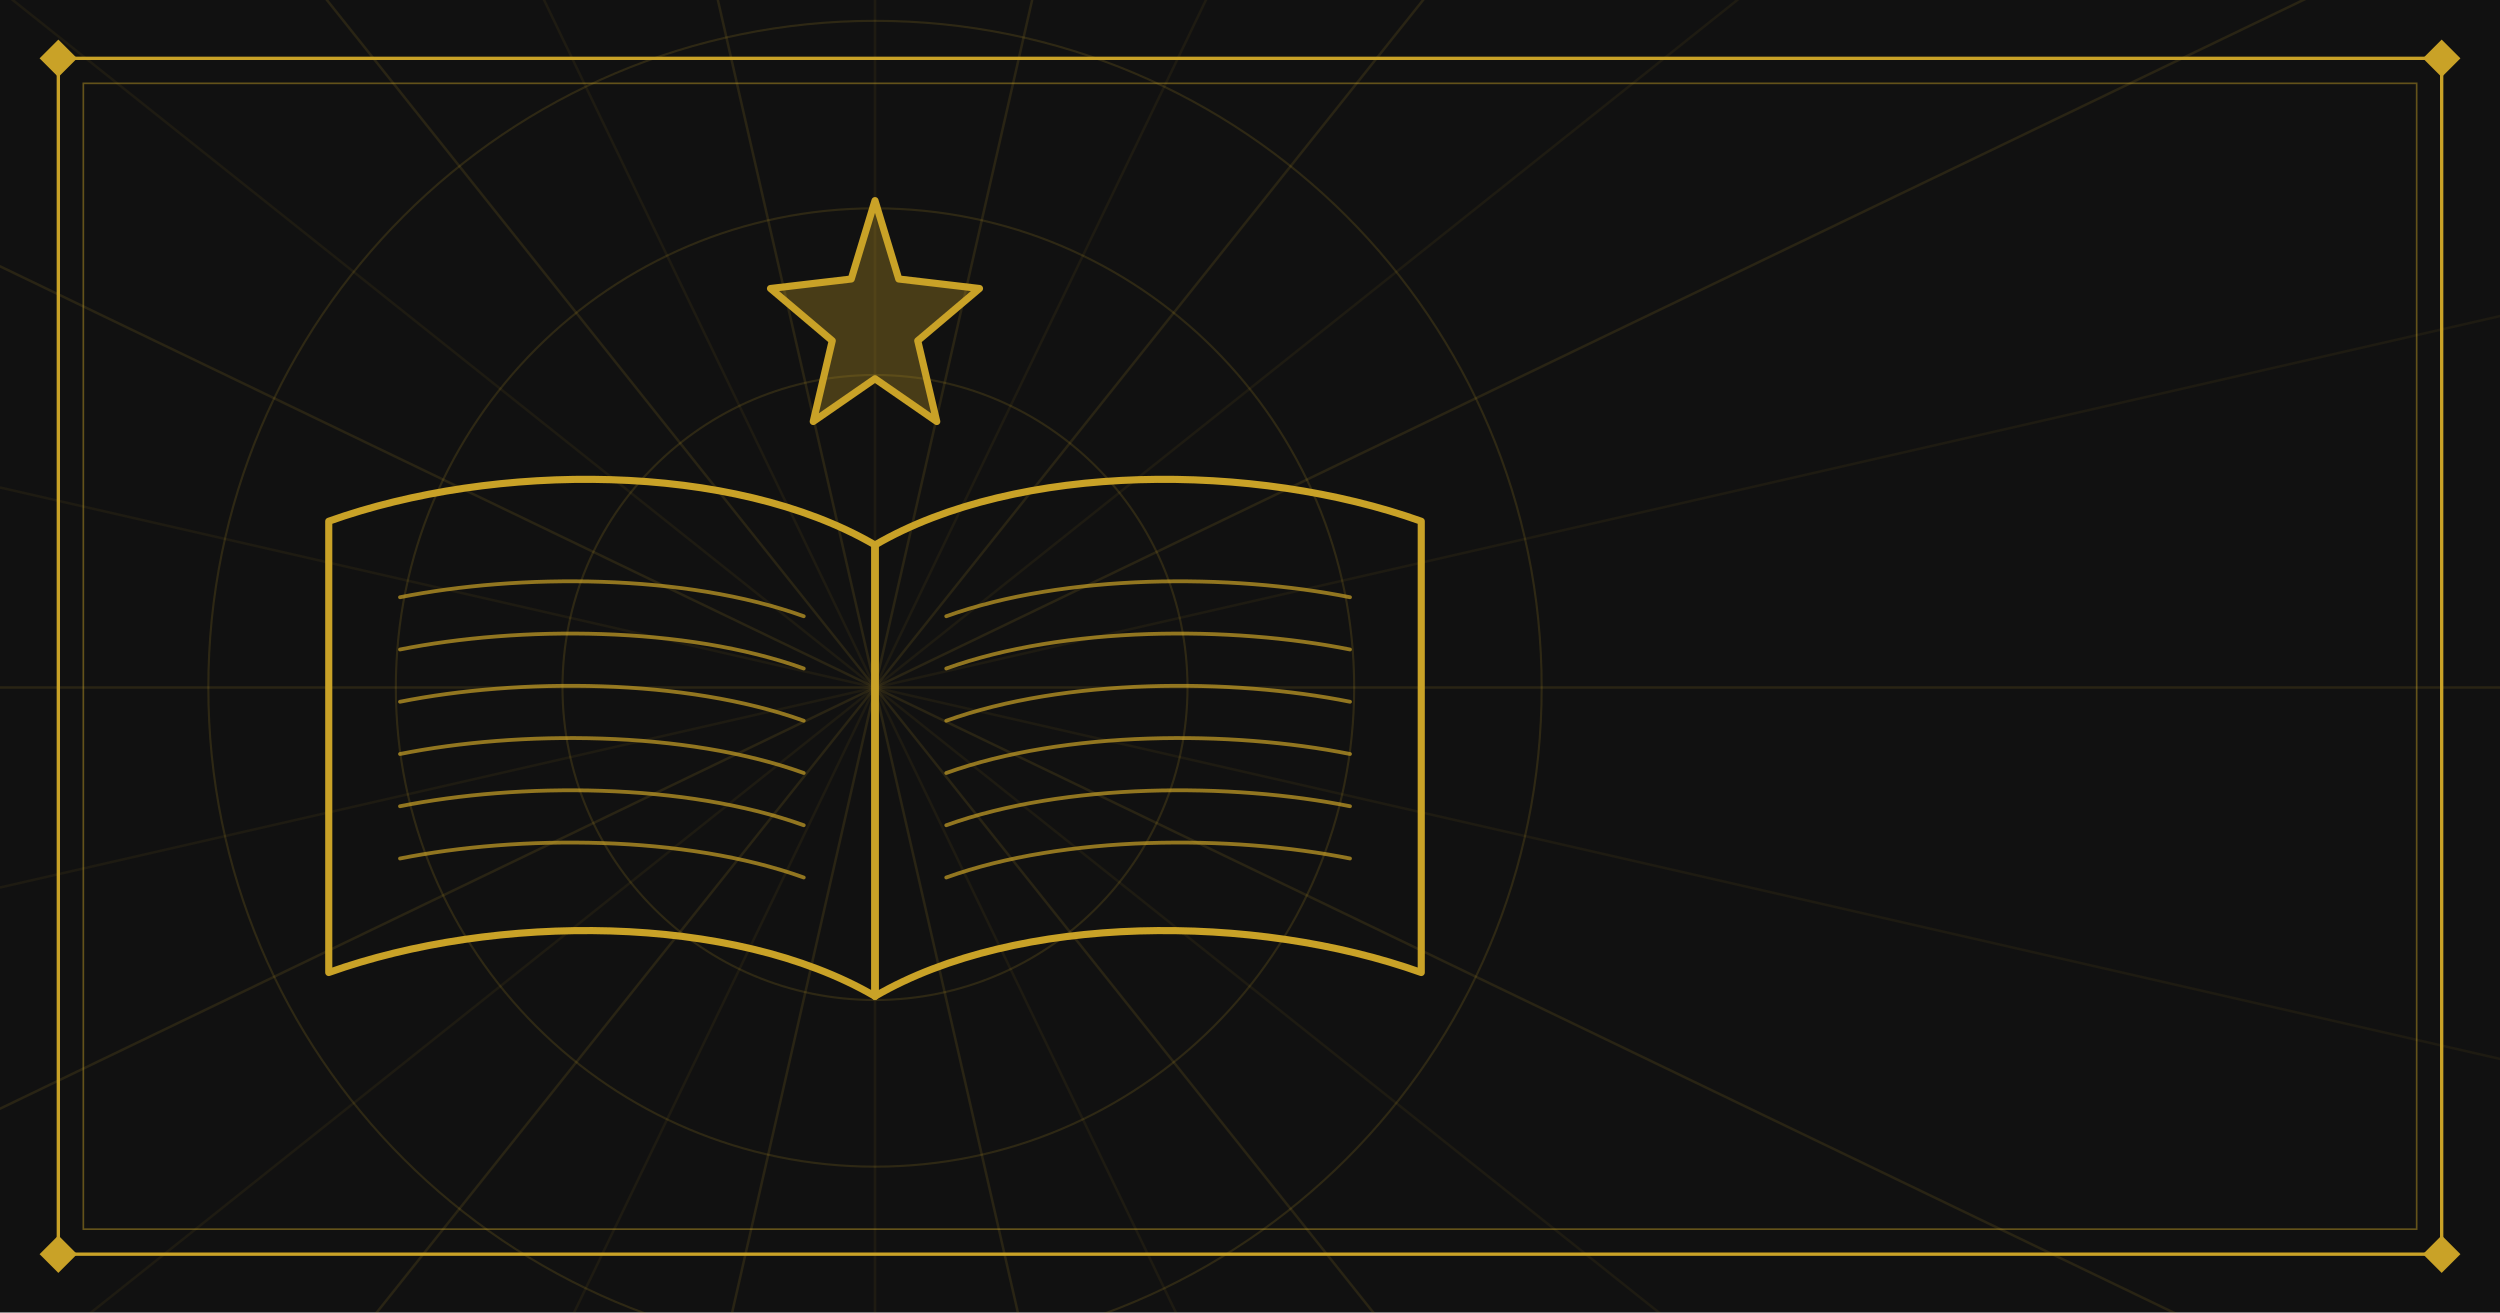
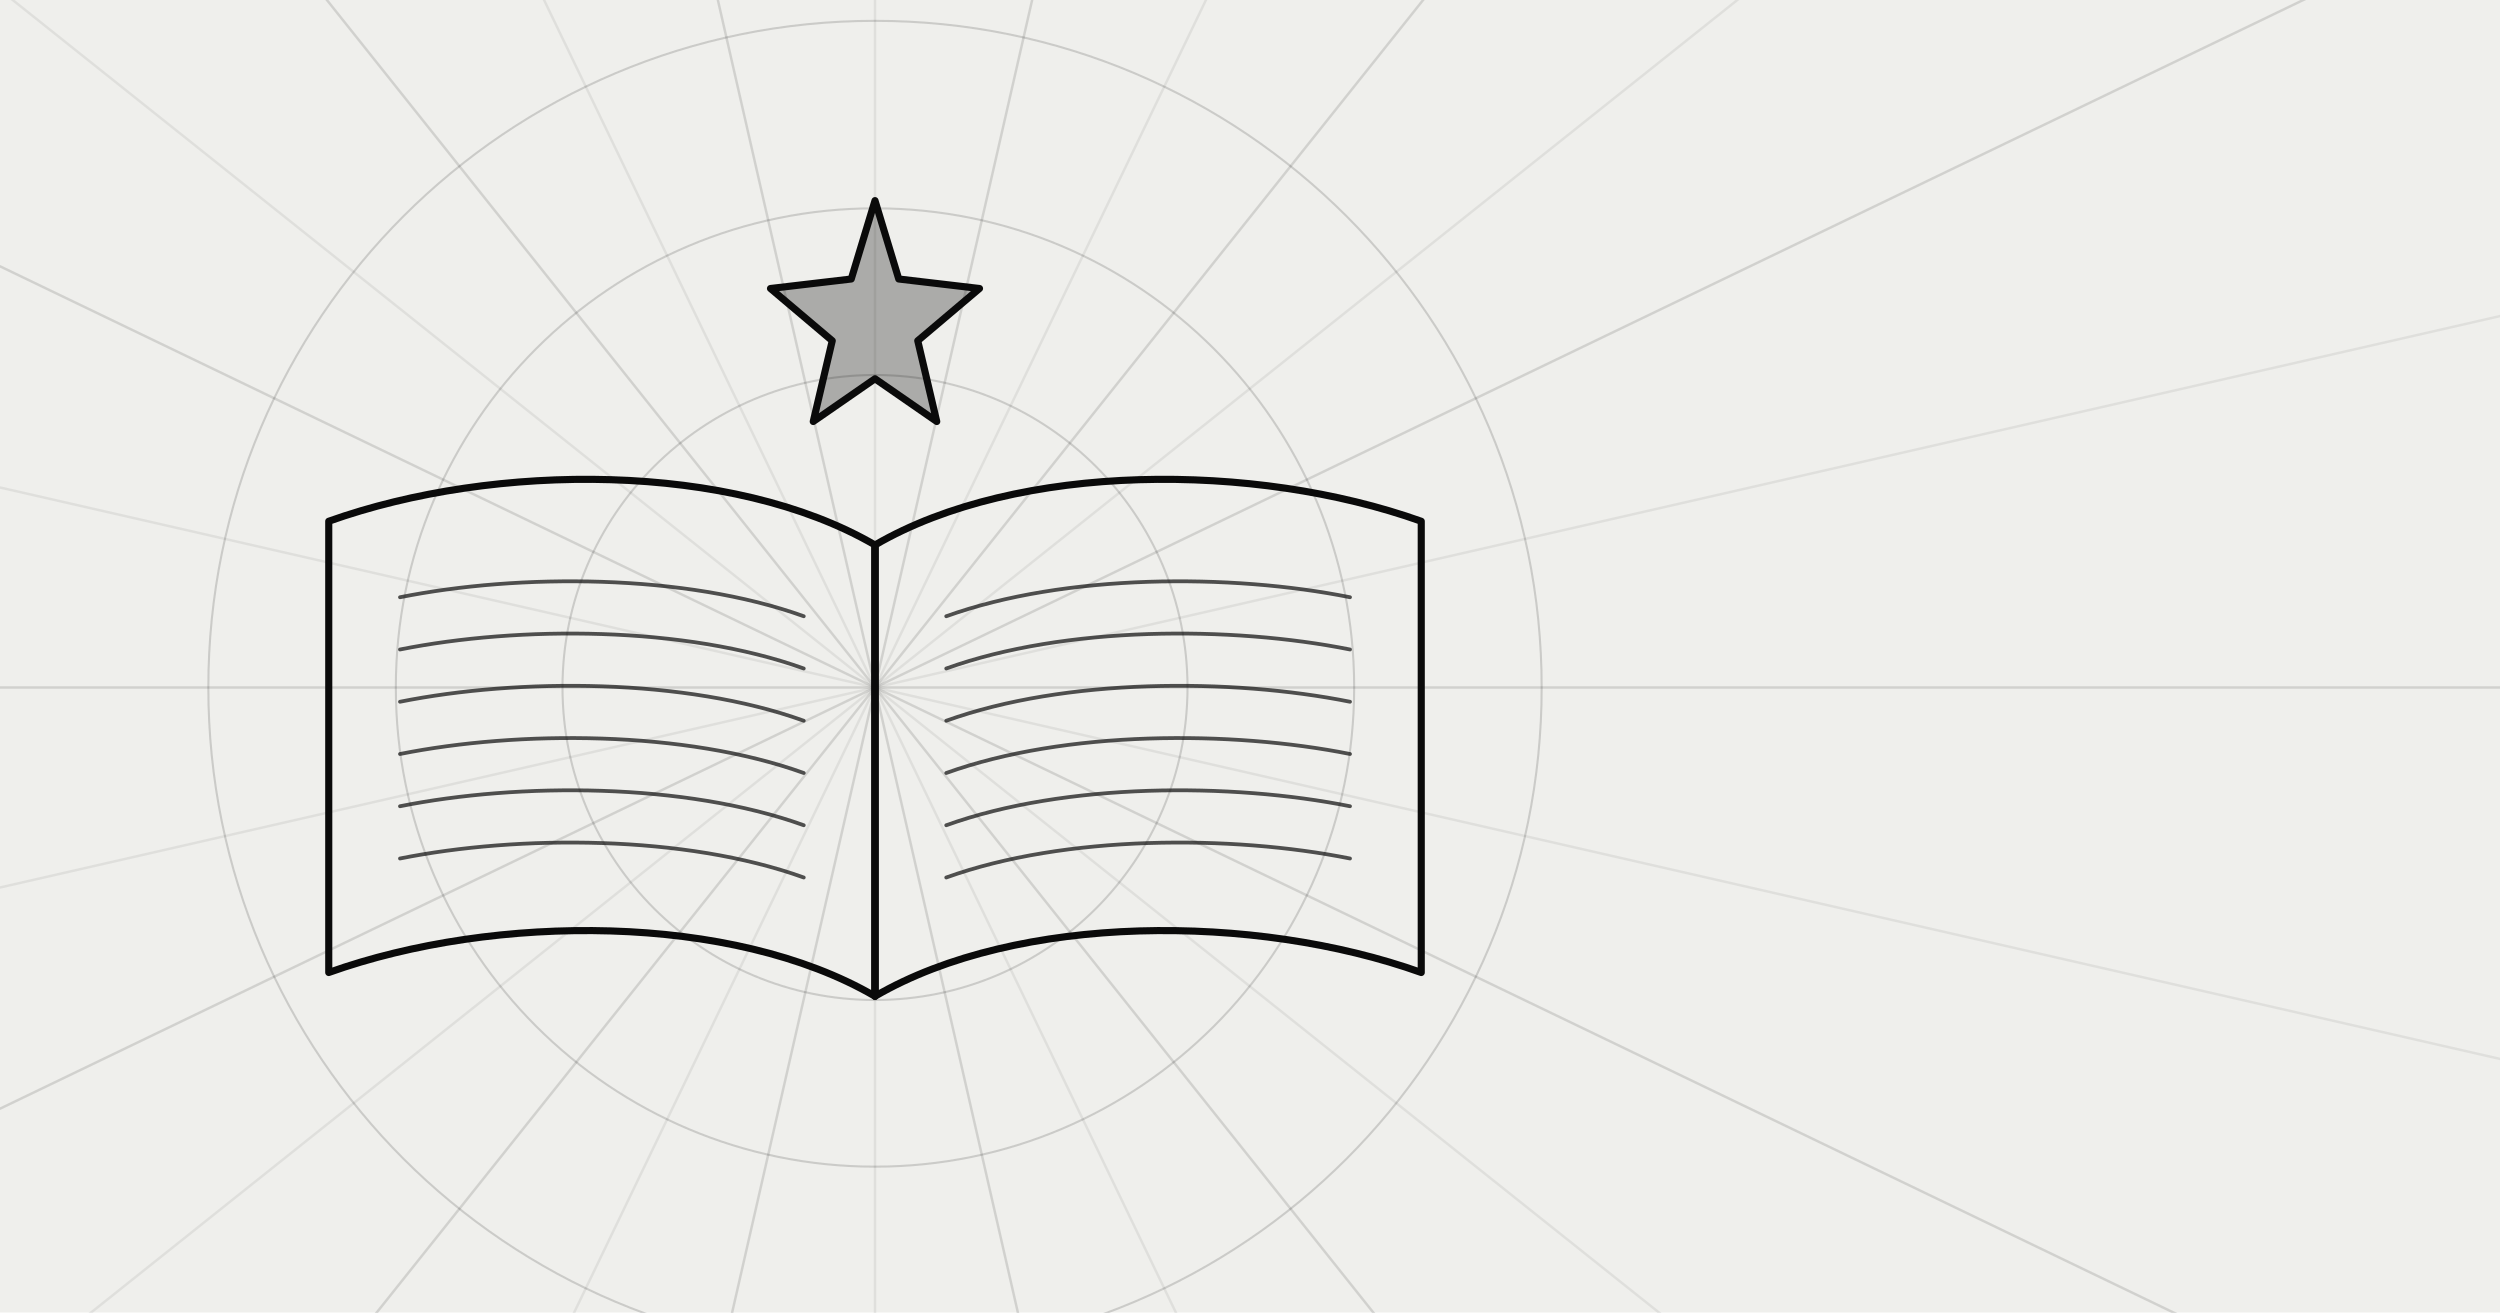
<svg xmlns="http://www.w3.org/2000/svg" viewBox="0 0 1200 630" width="1200" height="630">
-   <rect width="1200" height="630" fill="#111111" />
-   <line x1="420" y1="330" x2="1820" y2="330" stroke="#C9A227" stroke-opacity="0.13" stroke-width="1.2" />
-   <line x1="420" y1="330" x2="1785" y2="642" stroke="#C9A227" stroke-opacity="0.07" stroke-width="1.2" />
-   <line x1="420" y1="330" x2="1681" y2="937" stroke="#C9A227" stroke-opacity="0.13" stroke-width="1.2" />
-   <line x1="420" y1="330" x2="1515" y2="1203" stroke="#C9A227" stroke-opacity="0.07" stroke-width="1.2" />
-   <line x1="420" y1="330" x2="1293" y2="1425" stroke="#C9A227" stroke-opacity="0.13" stroke-width="1.2" />
-   <line x1="420" y1="330" x2="1027" y2="1591" stroke="#C9A227" stroke-opacity="0.07" stroke-width="1.2" />
-   <line x1="420" y1="330" x2="732" y2="1695" stroke="#C9A227" stroke-opacity="0.13" stroke-width="1.2" />
-   <line x1="420" y1="330" x2="420" y2="1730" stroke="#C9A227" stroke-opacity="0.07" stroke-width="1.2" />
-   <line x1="420" y1="330" x2="108" y2="1695" stroke="#C9A227" stroke-opacity="0.13" stroke-width="1.2" />
-   <line x1="420" y1="330" x2="-187" y2="1591" stroke="#C9A227" stroke-opacity="0.07" stroke-width="1.2" />
-   <line x1="420" y1="330" x2="-453" y2="1425" stroke="#C9A227" stroke-opacity="0.13" stroke-width="1.2" />
-   <line x1="420" y1="330" x2="-675" y2="1203" stroke="#C9A227" stroke-opacity="0.07" stroke-width="1.2" />
-   <line x1="420" y1="330" x2="-841" y2="937" stroke="#C9A227" stroke-opacity="0.13" stroke-width="1.2" />
-   <line x1="420" y1="330" x2="-945" y2="642" stroke="#C9A227" stroke-opacity="0.07" stroke-width="1.2" />
-   <line x1="420" y1="330" x2="-980" y2="330" stroke="#C9A227" stroke-opacity="0.13" stroke-width="1.2" />
-   <line x1="420" y1="330" x2="-945" y2="18" stroke="#C9A227" stroke-opacity="0.07" stroke-width="1.2" />
-   <line x1="420" y1="330" x2="-841" y2="-277" stroke="#C9A227" stroke-opacity="0.13" stroke-width="1.2" />
-   <line x1="420" y1="330" x2="-675" y2="-543" stroke="#C9A227" stroke-opacity="0.07" stroke-width="1.2" />
-   <line x1="420" y1="330" x2="-453" y2="-765" stroke="#C9A227" stroke-opacity="0.13" stroke-width="1.2" />
-   <line x1="420" y1="330" x2="-187" y2="-931" stroke="#C9A227" stroke-opacity="0.07" stroke-width="1.2" />
-   <line x1="420" y1="330" x2="108" y2="-1035" stroke="#C9A227" stroke-opacity="0.13" stroke-width="1.2" />
-   <line x1="420" y1="330" x2="420" y2="-1070" stroke="#C9A227" stroke-opacity="0.07" stroke-width="1.2" />
-   <line x1="420" y1="330" x2="732" y2="-1035" stroke="#C9A227" stroke-opacity="0.13" stroke-width="1.2" />
-   <line x1="420" y1="330" x2="1027" y2="-931" stroke="#C9A227" stroke-opacity="0.07" stroke-width="1.2" />
-   <line x1="420" y1="330" x2="1293" y2="-765" stroke="#C9A227" stroke-opacity="0.13" stroke-width="1.2" />
-   <line x1="420" y1="330" x2="1515" y2="-543" stroke="#C9A227" stroke-opacity="0.07" stroke-width="1.2" />
-   <line x1="420" y1="330" x2="1681" y2="-277" stroke="#C9A227" stroke-opacity="0.13" stroke-width="1.2" />
-   <line x1="420" y1="330" x2="1785" y2="18" stroke="#C9A227" stroke-opacity="0.07" stroke-width="1.2" />
-   <circle cx="420" cy="330" r="150" fill="none" stroke="#C9A227" stroke-opacity="0.16" stroke-width="1" />
-   <circle cx="420" cy="330" r="230" fill="none" stroke="#C9A227" stroke-opacity="0.16" stroke-width="1" />
-   <circle cx="420" cy="330" r="320" fill="none" stroke="#C9A227" stroke-opacity="0.16" stroke-width="1" />
-   <rect x="28" y="28" width="1144" height="574" fill="none" stroke="#C9A227" stroke-width="1.6" />
-   <rect x="40" y="40" width="1120" height="550" fill="none" stroke="#C9A227" stroke-opacity="0.45" stroke-width="0.8" />
-   <path d="M28 19 L37 28 L28 37 L19 28 Z" fill="#C9A227" />
-   <path d="M1172 19 L1181 28 L1172 37 L1163 28 Z" fill="#C9A227" />
-   <path d="M28 593 L37 602 L28 611 L19 602 Z" fill="#C9A227" />
-   <path d="M1172 593 L1181 602 L1172 611 L1163 602 Z" fill="#C9A227" />
-   <g transform="translate(420 330) rotate(0) scale(1.14)" fill="none" stroke="#C9A227" stroke-width="3" stroke-linecap="round" stroke-linejoin="round">
+   <rect width="1200" height="630" fill="#EFEFEC" />
+   <line x1="420" y1="330" x2="1820" y2="330" stroke="#0A0A0A" stroke-opacity="0.13" stroke-width="1.2" />
+   <line x1="420" y1="330" x2="1785" y2="642" stroke="#0A0A0A" stroke-opacity="0.07" stroke-width="1.2" />
+   <line x1="420" y1="330" x2="1681" y2="937" stroke="#0A0A0A" stroke-opacity="0.13" stroke-width="1.2" />
+   <line x1="420" y1="330" x2="1515" y2="1203" stroke="#0A0A0A" stroke-opacity="0.07" stroke-width="1.2" />
+   <line x1="420" y1="330" x2="1293" y2="1425" stroke="#0A0A0A" stroke-opacity="0.13" stroke-width="1.2" />
+   <line x1="420" y1="330" x2="1027" y2="1591" stroke="#0A0A0A" stroke-opacity="0.07" stroke-width="1.2" />
+   <line x1="420" y1="330" x2="732" y2="1695" stroke="#0A0A0A" stroke-opacity="0.13" stroke-width="1.2" />
+   <line x1="420" y1="330" x2="420" y2="1730" stroke="#0A0A0A" stroke-opacity="0.07" stroke-width="1.2" />
+   <line x1="420" y1="330" x2="108" y2="1695" stroke="#0A0A0A" stroke-opacity="0.13" stroke-width="1.2" />
+   <line x1="420" y1="330" x2="-187" y2="1591" stroke="#0A0A0A" stroke-opacity="0.07" stroke-width="1.2" />
+   <line x1="420" y1="330" x2="-453" y2="1425" stroke="#0A0A0A" stroke-opacity="0.13" stroke-width="1.2" />
+   <line x1="420" y1="330" x2="-675" y2="1203" stroke="#0A0A0A" stroke-opacity="0.07" stroke-width="1.2" />
+   <line x1="420" y1="330" x2="-841" y2="937" stroke="#0A0A0A" stroke-opacity="0.13" stroke-width="1.2" />
+   <line x1="420" y1="330" x2="-945" y2="642" stroke="#0A0A0A" stroke-opacity="0.07" stroke-width="1.2" />
+   <line x1="420" y1="330" x2="-980" y2="330" stroke="#0A0A0A" stroke-opacity="0.13" stroke-width="1.2" />
+   <line x1="420" y1="330" x2="-945" y2="18" stroke="#0A0A0A" stroke-opacity="0.07" stroke-width="1.2" />
+   <line x1="420" y1="330" x2="-841" y2="-277" stroke="#0A0A0A" stroke-opacity="0.13" stroke-width="1.2" />
+   <line x1="420" y1="330" x2="-675" y2="-543" stroke="#0A0A0A" stroke-opacity="0.07" stroke-width="1.2" />
+   <line x1="420" y1="330" x2="-453" y2="-765" stroke="#0A0A0A" stroke-opacity="0.13" stroke-width="1.2" />
+   <line x1="420" y1="330" x2="-187" y2="-931" stroke="#0A0A0A" stroke-opacity="0.07" stroke-width="1.2" />
+   <line x1="420" y1="330" x2="108" y2="-1035" stroke="#0A0A0A" stroke-opacity="0.13" stroke-width="1.2" />
+   <line x1="420" y1="330" x2="420" y2="-1070" stroke="#0A0A0A" stroke-opacity="0.07" stroke-width="1.2" />
+   <line x1="420" y1="330" x2="732" y2="-1035" stroke="#0A0A0A" stroke-opacity="0.13" stroke-width="1.2" />
+   <line x1="420" y1="330" x2="1027" y2="-931" stroke="#0A0A0A" stroke-opacity="0.07" stroke-width="1.2" />
+   <line x1="420" y1="330" x2="1293" y2="-765" stroke="#0A0A0A" stroke-opacity="0.13" stroke-width="1.2" />
+   <line x1="420" y1="330" x2="1515" y2="-543" stroke="#0A0A0A" stroke-opacity="0.07" stroke-width="1.2" />
+   <line x1="420" y1="330" x2="1681" y2="-277" stroke="#0A0A0A" stroke-opacity="0.13" stroke-width="1.2" />
+   <line x1="420" y1="330" x2="1785" y2="18" stroke="#0A0A0A" stroke-opacity="0.07" stroke-width="1.2" />
+   <circle cx="420" cy="330" r="150" fill="none" stroke="#0A0A0A" stroke-opacity="0.16" stroke-width="1" />
+   <circle cx="420" cy="330" r="230" fill="none" stroke="#0A0A0A" stroke-opacity="0.16" stroke-width="1" />
+   <circle cx="420" cy="330" r="320" fill="none" stroke="#0A0A0A" stroke-opacity="0.16" stroke-width="1" />
+   <g transform="translate(420 330) rotate(0) scale(1.14)" fill="none" stroke="#0A0A0A" stroke-width="3" stroke-linecap="round" stroke-linejoin="round">
    <path d="M0 -60 C-60 -95 -160 -95 -230 -70 L-230 120 C-160 95 -60 95 0 130 Z" />
    <path d="M0 -60 C60 -95 160 -95 230 -70 L230 120 C160 95 60 95 0 130 Z" />
    <line x1="0" y1="-60" x2="0" y2="130" />
    <path d="M-30 -30 C -80 -48 -150 -48 -200 -38" stroke-width="1.6" stroke-opacity="0.7" />
    <path d="M30 -30 C 80 -48 150 -48 200 -38" stroke-width="1.6" stroke-opacity="0.7" />
    <path d="M-30 -8 C -80 -26 -150 -26 -200 -16" stroke-width="1.6" stroke-opacity="0.7" />
    <path d="M30 -8 C 80 -26 150 -26 200 -16" stroke-width="1.6" stroke-opacity="0.7" />
    <path d="M-30 14 C -80 -4 -150 -4 -200 6" stroke-width="1.6" stroke-opacity="0.7" />
    <path d="M30 14 C 80 -4 150 -4 200 6" stroke-width="1.6" stroke-opacity="0.7" />
    <path d="M-30 36 C -80 18 -150 18 -200 28" stroke-width="1.6" stroke-opacity="0.7" />
    <path d="M30 36 C 80 18 150 18 200 28" stroke-width="1.6" stroke-opacity="0.7" />
    <path d="M-30 58 C -80 40 -150 40 -200 50" stroke-width="1.6" stroke-opacity="0.7" />
    <path d="M30 58 C 80 40 150 40 200 50" stroke-width="1.6" stroke-opacity="0.7" />
    <path d="M-30 80 C -80 62 -150 62 -200 72" stroke-width="1.6" stroke-opacity="0.7" />
    <path d="M30 80 C 80 62 150 62 200 72" stroke-width="1.6" stroke-opacity="0.7" />
-     <path d="M0 -205 L10 -172 L44 -168 L18 -146 L26 -112 L0 -130 L-26 -112 L-18 -146 L-44 -168 L-10 -172 Z" fill="#C9A227" fill-opacity="0.3" />
+     <path d="M0 -205 L10 -172 L44 -168 L18 -146 L26 -112 L0 -130 L-26 -112 L-18 -146 L-44 -168 L-10 -172 Z" fill="#0A0A0A" fill-opacity="0.3" />
  </g>
</svg>
